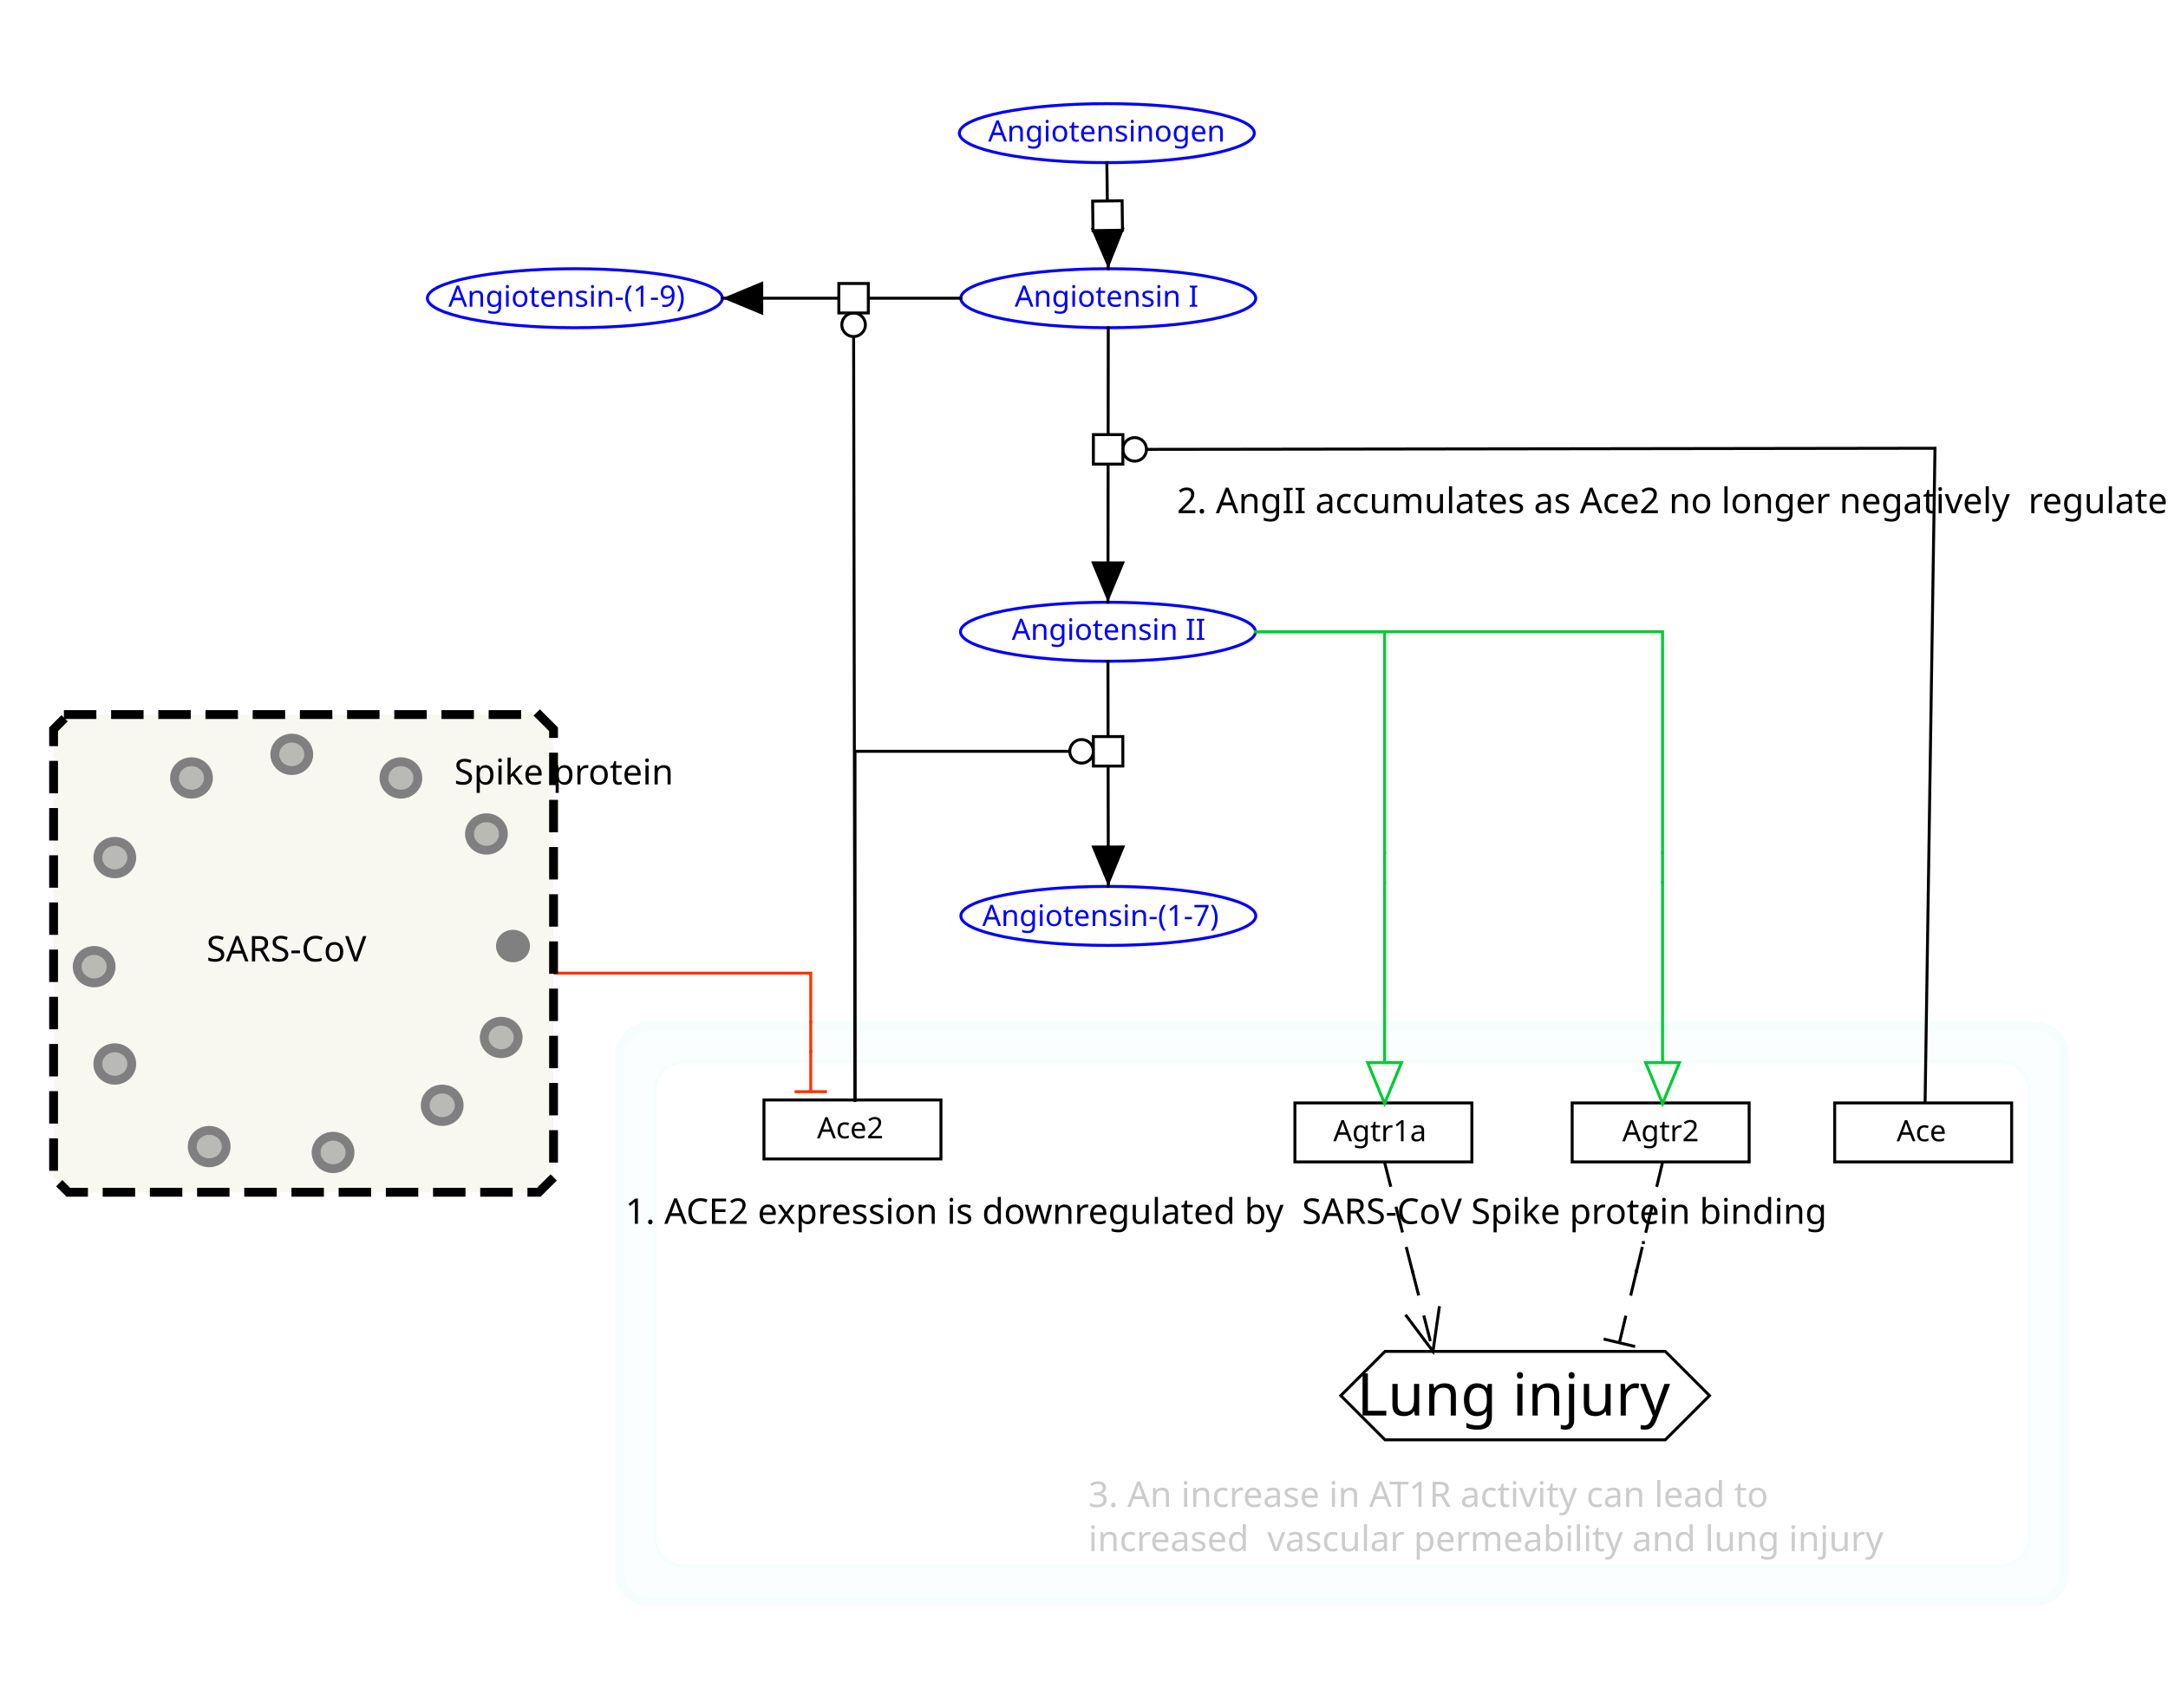
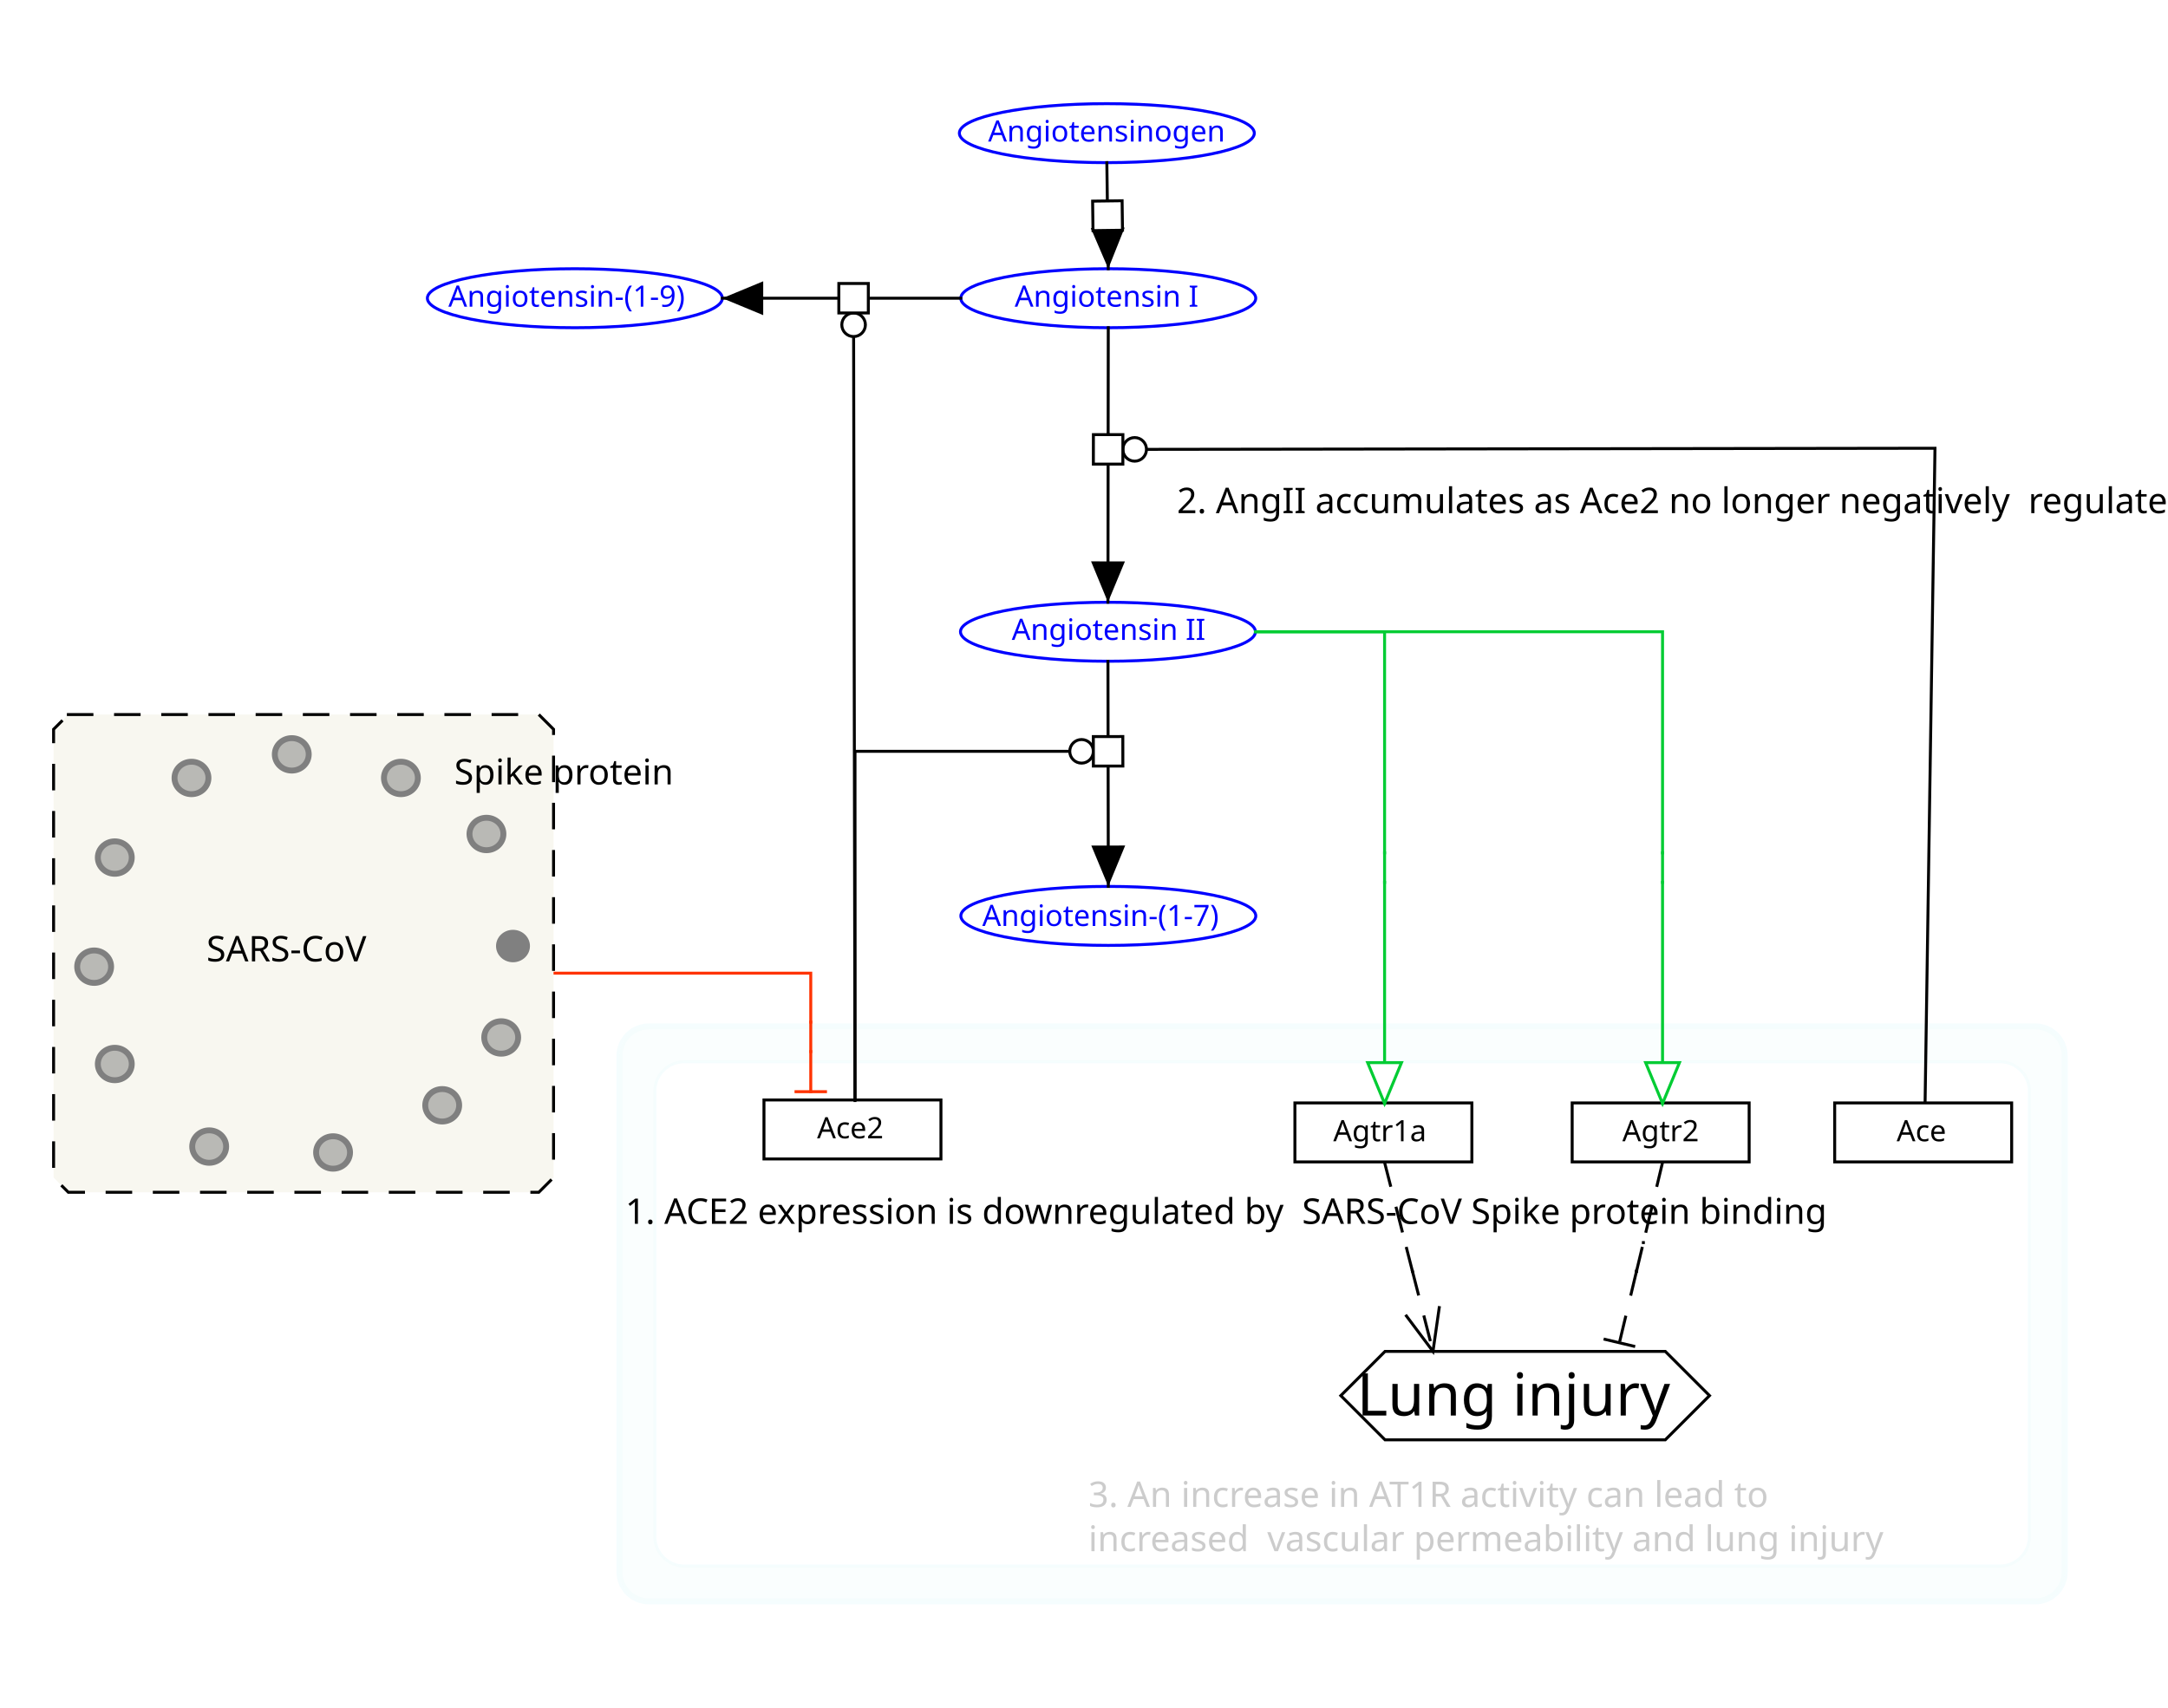
<svg xmlns="http://www.w3.org/2000/svg" fill-opacity="1" color-rendering="auto" color-interpolation="auto" text-rendering="auto" stroke="black" stroke-linecap="square" stroke-miterlimit="10" shape-rendering="auto" stroke-opacity="1" fill="black" stroke-dasharray="none" font-weight="normal" stroke-width="1" viewBox="0 0 735 579" font-family="'Dialog'" font-style="normal" stroke-linejoin="miter" font-size="12px" stroke-dashoffset="0" image-rendering="auto">
  <defs id="genericDefs" />
  <g />
  <defs id="genericDefs" />
  <g>
    <g fill="white" text-rendering="geometricPrecision" color-interpolation="linearRGB" color-rendering="optimizeQuality" stroke="white" image-rendering="optimizeQuality">
      <rect x="-1" width="737" height="581" y="-1" stroke="none" />
    </g>
    <g fill-opacity="0.031" fill="rgb(245,253,254)" text-rendering="geometricPrecision" color-rendering="optimizeQuality" image-rendering="optimizeQuality" stroke="rgb(245,253,254)" color-interpolation="linearRGB" stroke-opacity="0.031">
      <rect x="210" y="348.04" width="490" rx="10" ry="10" height="195" stroke="none" />
-       <rect x="210" y="348.04" fill-opacity="1" fill="none" width="490" rx="10" ry="10" height="195" stroke-width="3" stroke-opacity="1" />
+       <rect x="210" y="348.04" fill-opacity="1" fill="none" width="490" rx="10" ry="10" height="195" stroke-width="2" stroke-opacity="1" />
      <rect x="222" y="360.04" fill-opacity="1" fill="none" width="466" rx="10" ry="10" height="171" stroke-opacity="1" />
      <path d="M678 360.04 C683.523 360.04 688 364.517 688 370.04 L688 521.04 C688 526.563 683.523 531.04 678 531.04 L232 531.04 C226.477 531.04 222 526.563 222 521.04 L222 370.04 C222 364.517 226.477 360.04 232 360.04 ZM220 348.04 C214.477 348.04 210 352.517 210 358.04 L210 533.04 C210 538.563 214.477 543.04 220 543.04 L690 543.04 C695.523 543.04 700 538.563 700 533.04 L700 358.04 C700 352.517 695.523 348.04 690 348.04 Z" fill-opacity="0.498" stroke-opacity="0.498" stroke="none" />
    </g>
    <g fill="rgb(204,204,204)" text-rendering="geometricPrecision" color-rendering="optimizeQuality" image-rendering="optimizeQuality" font-family="sans-serif" stroke="rgb(204,204,204)" color-interpolation="linearRGB">
      <text x="369" xml:space="preserve" y="511" stroke="none">3. An increase in AT1R activity can lead to </text>
      <text x="369" xml:space="preserve" y="526" stroke="none">increased  vascular permeability and lung injury</text>
      <ellipse rx="50" fill="white" ry="10" cx="375.62" cy="214.226" stroke="none" />
      <ellipse rx="50" fill="none" ry="10" cx="375.62" cy="214.226" stroke="blue" />
      <text fill="blue" x="343" xml:space="preserve" font-size="10px" y="217" stroke="none">Angiotensin II</text>
      <ellipse rx="50" fill="white" ry="10" cx="375.728" cy="101.126" stroke="none" />
      <ellipse rx="50" fill="none" ry="10" cx="375.728" cy="101.126" stroke="blue" />
      <text fill="blue" x="344" xml:space="preserve" font-size="10px" y="104" stroke="none">Angiotensin I</text>
      <ellipse rx="50" fill="white" ry="10" cx="375.744" cy="310.582" stroke="none" />
      <ellipse rx="50" fill="none" ry="10" cx="375.744" cy="310.582" stroke="blue" />
      <text fill="blue" x="333" xml:space="preserve" font-size="10px" y="314" stroke="none">Angiotensin-(1-7)</text>
      <ellipse rx="50" fill="white" ry="10" cx="375.246" cy="45.152" stroke="none" />
      <ellipse rx="50" fill="none" ry="10" cx="375.246" cy="45.152" stroke="blue" />
      <text fill="blue" x="335" xml:space="preserve" font-size="10px" y="48" stroke="none">Angiotensinogen</text>
      <path fill="none" d="M375.728 111.126 L375.686 147.381" stroke="black" />
      <path fill="none" d="M375.675 157.381 L375.62 204.226" stroke="black" />
      <path fill="black" d="M369.896 190.362 L375.62 204.226 L381.377 190.375 Z" stroke="none" />
      <path fill="none" d="M652.644 374.186 L656 152 L380.68 152.387" stroke="black" />
      <circle fill="white" r="4" cx="384.68" cy="152.382" stroke="none" />
      <circle fill="none" r="4" cx="384.68" cy="152.382" stroke="black" />
      <path fill="none" d="M375.686 147.381 L375.686 147.381" stroke="black" />
      <path fill="none" d="M375.675 157.381 L375.675 157.381" stroke="black" />
      <rect x="370.68" y="147.381" transform="translate(375.6804,152.3815) rotate(90.0664) translate(-375.6804,-152.3815)" fill="white" width="10" height="10" stroke="none" />
      <rect x="370.68" y="147.381" transform="translate(375.6804,152.3815) rotate(90.0664) translate(-375.6804,-152.3815)" fill="none" width="10" height="10" stroke="black" />
    </g>
    <g font-size="10px" text-rendering="geometricPrecision" image-rendering="optimizeQuality" color-rendering="optimizeQuality" font-family="sans-serif" color-interpolation="linearRGB" font-weight="bold">
      <text x="375" xml:space="preserve" y="156" stroke="none" />
    </g>
    <g text-rendering="geometricPrecision" stroke-dasharray="8,8" color-interpolation="linearRGB" color-rendering="optimizeQuality" image-rendering="optimizeQuality">
      <path fill="none" d="M563.638 394.186 L557.138 421.356" />
      <path fill="none" d="M554.812 431.081 L549.01 455.333" />
      <line y2="456.496" fill="none" stroke-dasharray="none" x1="544.147" x2="553.872" y1="454.17" />
      <path fill="none" d="M557.138 421.356 L557.138 421.356" />
      <path fill="none" d="M554.812 431.081 L554.812 431.081" />
      <line y2="421.356" fill="none" x1="554.812" x2="557.138" y1="431.081" />
      <path stroke-dasharray="none" fill="none" d="M375.246 55.152 L375.42 68.139" />
      <path stroke-dasharray="none" fill="none" d="M375.554 78.138 L375.728 91.126" />
      <path stroke-dasharray="none" d="M369.803 77.346 L375.728 91.126 L381.282 77.192 Z" stroke="none" />
      <rect x="370.487" y="68.139" transform="translate(375.4869,73.1388) rotate(89.2315) translate(-375.4869,-73.1388)" fill="white" width="10" stroke-dasharray="none" height="10" stroke="none" />
      <rect x="370.487" y="68.139" transform="translate(375.4869,73.1388) rotate(89.2315) translate(-375.4869,-73.1388)" fill="none" width="10" stroke-dasharray="none" height="10" />
    </g>
    <g font-size="10px" text-rendering="geometricPrecision" image-rendering="optimizeQuality" color-rendering="optimizeQuality" font-family="sans-serif" color-interpolation="linearRGB" font-weight="bold">
      <text x="375" xml:space="preserve" y="77" stroke="none" />
    </g>
    <g fill="rgb(255,51,0)" text-rendering="geometricPrecision" color-interpolation="linearRGB" color-rendering="optimizeQuality" stroke="rgb(255,51,0)" image-rendering="optimizeQuality">
      <path fill="none" d="M173.917 326.3 L173.917 330 L274.864 330 L274.864 346.593" />
      <path fill="none" d="M274.864 356.593 L274.864 370.186" />
      <line y2="370.186" fill="none" x1="269.864" x2="279.864" y1="370.186" />
      <line y2="346.593" fill="none" x1="274.864" x2="274.864" y1="356.593" />
      <path fill="none" d="M375.62 224.226 L375.662 249.769" stroke="black" />
      <path fill="none" d="M375.678 259.769 L375.744 300.582" stroke="black" />
      <path fill="black" d="M369.981 286.733 L375.744 300.582 L381.462 286.715 Z" stroke="none" />
      <path fill="none" d="M289.864 373.186 L289.864 254.769 L370.67 254.777" stroke="black" />
      <circle fill="white" r="4" cx="366.67" cy="254.776" stroke="none" />
      <circle fill="none" r="4" cx="366.67" cy="254.776" stroke="black" />
      <rect x="370.67" y="249.769" transform="translate(375.6697,254.7688) rotate(89.9073) translate(-375.6697,-254.7688)" fill="white" width="10" height="10" stroke="none" />
      <rect x="370.67" y="249.769" transform="translate(375.6697,254.7688) rotate(89.9073) translate(-375.6697,-254.7688)" fill="none" width="10" height="10" stroke="black" />
    </g>
    <g font-size="10px" text-rendering="geometricPrecision" image-rendering="optimizeQuality" color-rendering="optimizeQuality" font-family="sans-serif" color-interpolation="linearRGB" font-weight="bold">
      <text x="375" xml:space="preserve" y="258" stroke="none" />
    </g>
    <g text-rendering="geometricPrecision" stroke-dasharray="8,8" color-interpolation="linearRGB" color-rendering="optimizeQuality" image-rendering="optimizeQuality">
      <path fill="none" d="M469.404 394.186 L476.368 421.375" />
      <path fill="none" d="M478.849 431.062 L485.812 458.251" />
      <path stroke-dasharray="none" fill="none" d="M476.813 446.25 L485.812 458.251 L487.934 443.402" />
      <line y2="421.375" fill="none" x1="478.849" x2="476.368" y1="431.062" />
    </g>
    <g fill-opacity="0.031" fill="rgb(128,128,128)" text-rendering="geometricPrecision" color-rendering="optimizeQuality" image-rendering="optimizeQuality" stroke="rgb(128,128,128)" color-interpolation="linearRGB" stroke-opacity="0.031">
      <rect x="63.167" y="288.8" width="76.5" rx="10" ry="10" height="68.5" stroke="none" />
    </g>
-     <g fill="gray" text-rendering="geometricPrecision" color-rendering="optimizeQuality" image-rendering="optimizeQuality" stroke="gray" color-interpolation="linearRGB" stroke-width="3">
+     <g fill="gray" text-rendering="geometricPrecision" color-rendering="optimizeQuality" image-rendering="optimizeQuality" stroke="gray" color-interpolation="linearRGB" stroke-width="2">
      <rect x="63.167" y="288.8" fill="none" width="76.5" rx="10" ry="10" height="68.5" />
      <rect x="75.167" y="300.8" fill="none" width="52.5" rx="10" ry="10" height="44.5" stroke-width="1" />
    </g>
    <g fill-opacity="0.498" fill="rgb(128,128,128)" text-rendering="geometricPrecision" color-rendering="optimizeQuality" image-rendering="optimizeQuality" stroke="rgb(128,128,128)" color-interpolation="linearRGB" stroke-opacity="0.498">
      <path d="M117.667 300.8 C123.19 300.8 127.667 305.277 127.667 310.8 L127.667 335.3 C127.667 340.823 123.19 345.3 117.667 345.3 L85.167 345.3 C79.644 345.3 75.167 340.823 75.167 335.3 L75.167 310.8 C75.167 305.277 79.644 300.8 85.167 300.8 ZM73.167 288.8 C67.644 288.8 63.167 293.277 63.167 298.8 L63.167 347.3 C63.167 352.823 67.644 357.3 73.167 357.3 L129.667 357.3 C135.19 357.3 139.667 352.823 139.667 347.3 L139.667 298.8 C139.667 293.277 135.19 288.8 129.667 288.8 Z" stroke="none" />
    </g>
    <g fill="rgb(255,204,0)" text-rendering="geometricPrecision" color-rendering="optimizeQuality" image-rendering="optimizeQuality" font-family="sans-serif" stroke="rgb(255,204,0)" color-interpolation="linearRGB">
      <text x="63" xml:space="preserve" y="296" stroke="none"> </text>
    </g>
    <g fill-opacity="0" fill="rgb(0,0,0)" text-rendering="geometricPrecision" color-rendering="optimizeQuality" image-rendering="optimizeQuality" stroke="rgb(0,0,0)" color-interpolation="linearRGB" stroke-opacity="0">
      <path d="M454.562 473.251 L469.562 458.251 L564.562 458.251 L579.562 473.251 L564.562 488.251 L469.562 488.251 Z" stroke="none" fill-rule="evenodd" />
    </g>
    <g text-rendering="geometricPrecision" color-rendering="optimizeQuality" color-interpolation="linearRGB" image-rendering="optimizeQuality">
      <path fill="none" d="M454.562 473.251 L469.562 458.251 L564.562 458.251 L579.562 473.251 L564.562 488.251 L469.562 488.251 Z" fill-rule="evenodd" />
      <text x="460" xml:space="preserve" font-size="20px" y="480" font-family="sans-serif" stroke="none">Lung injury</text>
      <rect fill="white" x="439" width="60" height="20" y="374" stroke="none" />
      <rect fill="none" x="439" width="60" height="20" y="374" />
      <text x="452" xml:space="preserve" font-size="10px" y="387" font-family="sans-serif" stroke="none">Agtr1a</text>
      <rect fill="white" x="259" width="60" height="20" y="373" stroke="none" />
      <rect fill="none" x="259" width="60" height="20" y="373" />
      <text x="277" xml:space="preserve" font-size="10px" y="386" font-family="sans-serif" stroke="none">Ace2</text>
      <rect fill="white" x="622" width="60" height="20" y="374" stroke="none" />
      <rect fill="none" x="622" width="60" height="20" y="374" />
      <text x="643" xml:space="preserve" font-size="10px" y="387" font-family="sans-serif" stroke="none">Ace</text>
      <rect fill="white" x="533" width="60" height="20" y="374" stroke="none" />
      <rect fill="none" x="533" width="60" height="20" y="374" />
      <text x="550" xml:space="preserve" font-size="10px" y="387" font-family="sans-serif" stroke="none">Agtr2</text>
      <path fill="rgb(248,247,240)" d="M23.167 242.3 L182.667 242.3 L187.667 247.3 L187.667 399.3 L182.667 404.3 L23.167 404.3 L18.167 399.3 L18.167 247.3 Z" fill-rule="evenodd" stroke="none" />
-       <path fill="none" stroke-width="3" stroke-dasharray="8,8" d="M23.167 242.3 L182.667 242.3 L187.667 247.3 L187.667 399.3 L182.667 404.3 L23.167 404.3 L18.167 399.3 L18.167 247.3 Z" fill-rule="evenodd" />
+       <path fill="none" stroke-dasharray="8,8" d="M23.167 242.3 L182.667 242.3 L187.667 247.3 L187.667 399.3 L182.667 404.3 L23.167 404.3 L18.167 399.3 L18.167 247.3 Z" fill-rule="evenodd" />
      <text x="70" xml:space="preserve" y="326" font-family="sans-serif" stroke="none">SARS-CoV</text>
      <ellipse rx="5.75" fill="gray" ry="5.5" cx="173.917" cy="320.8" stroke="none" />
      <text fill="red" x="171" xml:space="preserve" y="325" font-family="sans-serif" stroke="none"> </text>
    </g>
    <g fill-opacity="0.031" fill="rgb(128,128,128)" text-rendering="geometricPrecision" color-rendering="optimizeQuality" image-rendering="optimizeQuality" stroke="rgb(128,128,128)" color-interpolation="linearRGB" stroke-opacity="0.031">
      <rect x="164.167" y="346.3" width="11.5" rx="10" ry="10" height="11" stroke="none" />
    </g>
-     <g fill="gray" text-rendering="geometricPrecision" color-rendering="optimizeQuality" image-rendering="optimizeQuality" stroke="gray" color-interpolation="linearRGB" stroke-width="3">
+     <g fill="gray" text-rendering="geometricPrecision" color-rendering="optimizeQuality" image-rendering="optimizeQuality" stroke="gray" color-interpolation="linearRGB" stroke-width="2">
      <rect x="164.167" y="346.3" fill="none" width="11.5" rx="10" ry="10" height="11" />
    </g>
    <g fill-opacity="0.498" fill="rgb(128,128,128)" text-rendering="geometricPrecision" color-rendering="optimizeQuality" image-rendering="optimizeQuality" stroke="rgb(128,128,128)" color-interpolation="linearRGB" stroke-opacity="0.498">
      <path d="M169.917 346.3 C166.741 346.3 164.167 348.762 164.167 351.8 C164.167 354.837 166.741 357.3 169.917 357.3 C173.093 357.3 175.667 354.837 175.667 351.8 C175.667 348.762 173.093 346.3 169.917 346.3 Z" stroke="none" />
    </g>
    <g font-size="8px" fill="red" text-rendering="geometricPrecision" image-rendering="optimizeQuality" color-rendering="optimizeQuality" font-family="sans-serif" stroke="red" color-interpolation="linearRGB">
      <text x="164" xml:space="preserve" y="351" stroke="none"> </text>
    </g>
    <g fill-opacity="0.031" fill="rgb(128,128,128)" text-rendering="geometricPrecision" color-rendering="optimizeQuality" image-rendering="optimizeQuality" stroke="rgb(128,128,128)" color-interpolation="linearRGB" stroke-opacity="0.031">
      <rect x="144.167" y="369.3" width="11.5" rx="10" ry="10" height="11" stroke="none" />
    </g>
-     <g fill="gray" text-rendering="geometricPrecision" color-rendering="optimizeQuality" image-rendering="optimizeQuality" stroke="gray" color-interpolation="linearRGB" stroke-width="3">
+     <g fill="gray" text-rendering="geometricPrecision" color-rendering="optimizeQuality" image-rendering="optimizeQuality" stroke="gray" color-interpolation="linearRGB" stroke-width="2">
      <rect x="144.167" y="369.3" fill="none" width="11.5" rx="10" ry="10" height="11" />
    </g>
    <g fill-opacity="0.498" fill="rgb(128,128,128)" text-rendering="geometricPrecision" color-rendering="optimizeQuality" image-rendering="optimizeQuality" stroke="rgb(128,128,128)" color-interpolation="linearRGB" stroke-opacity="0.498">
      <path d="M149.917 369.3 C146.741 369.3 144.167 371.762 144.167 374.8 C144.167 377.837 146.741 380.3 149.917 380.3 C153.093 380.3 155.667 377.837 155.667 374.8 C155.667 371.762 153.093 369.3 149.917 369.3 Z" stroke="none" />
    </g>
    <g font-size="8px" fill="red" text-rendering="geometricPrecision" image-rendering="optimizeQuality" color-rendering="optimizeQuality" font-family="sans-serif" stroke="red" color-interpolation="linearRGB">
      <text x="144" xml:space="preserve" y="374" stroke="none"> </text>
    </g>
    <g fill-opacity="0.031" fill="rgb(128,128,128)" text-rendering="geometricPrecision" color-rendering="optimizeQuality" image-rendering="optimizeQuality" stroke="rgb(128,128,128)" color-interpolation="linearRGB" stroke-opacity="0.031">
      <rect x="159.167" y="277.3" width="11.5" rx="10" ry="10" height="11" stroke="none" />
    </g>
-     <g fill="gray" text-rendering="geometricPrecision" color-rendering="optimizeQuality" image-rendering="optimizeQuality" stroke="gray" color-interpolation="linearRGB" stroke-width="3">
+     <g fill="gray" text-rendering="geometricPrecision" color-rendering="optimizeQuality" image-rendering="optimizeQuality" stroke="gray" color-interpolation="linearRGB" stroke-width="2">
      <rect x="159.167" y="277.3" fill="none" width="11.5" rx="10" ry="10" height="11" />
    </g>
    <g fill-opacity="0.498" fill="rgb(128,128,128)" text-rendering="geometricPrecision" color-rendering="optimizeQuality" image-rendering="optimizeQuality" stroke="rgb(128,128,128)" color-interpolation="linearRGB" stroke-opacity="0.498">
      <path d="M164.917 277.3 C161.741 277.3 159.167 279.762 159.167 282.8 C159.167 285.837 161.741 288.3 164.917 288.3 C168.093 288.3 170.667 285.837 170.667 282.8 C170.667 279.762 168.093 277.3 164.917 277.3 Z" stroke="none" />
    </g>
    <g font-size="8px" fill="red" text-rendering="geometricPrecision" image-rendering="optimizeQuality" color-rendering="optimizeQuality" font-family="sans-serif" stroke="red" color-interpolation="linearRGB">
      <text x="159" xml:space="preserve" y="282" stroke="none"> </text>
    </g>
    <g fill-opacity="0.031" fill="rgb(128,128,128)" text-rendering="geometricPrecision" color-rendering="optimizeQuality" image-rendering="optimizeQuality" stroke="rgb(128,128,128)" color-interpolation="linearRGB" stroke-opacity="0.031">
      <rect x="33.167" y="355.3" width="11.5" rx="10" ry="10" height="11" stroke="none" />
    </g>
-     <g fill="gray" text-rendering="geometricPrecision" color-rendering="optimizeQuality" image-rendering="optimizeQuality" stroke="gray" color-interpolation="linearRGB" stroke-width="3">
+     <g fill="gray" text-rendering="geometricPrecision" color-rendering="optimizeQuality" image-rendering="optimizeQuality" stroke="gray" color-interpolation="linearRGB" stroke-width="2">
      <rect x="33.167" y="355.3" fill="none" width="11.5" rx="10" ry="10" height="11" />
    </g>
    <g fill-opacity="0.498" fill="rgb(128,128,128)" text-rendering="geometricPrecision" color-rendering="optimizeQuality" image-rendering="optimizeQuality" stroke="rgb(128,128,128)" color-interpolation="linearRGB" stroke-opacity="0.498">
      <path d="M38.917 355.3 C35.741 355.3 33.167 357.762 33.167 360.8 C33.167 363.837 35.741 366.3 38.917 366.3 C42.093 366.3 44.667 363.837 44.667 360.8 C44.667 357.762 42.093 355.3 38.917 355.3 Z" stroke="none" />
    </g>
    <g font-size="8px" fill="red" text-rendering="geometricPrecision" image-rendering="optimizeQuality" color-rendering="optimizeQuality" font-family="sans-serif" stroke="red" color-interpolation="linearRGB">
      <text x="33" xml:space="preserve" y="360" stroke="none"> </text>
    </g>
    <g fill-opacity="0.031" fill="rgb(128,128,128)" text-rendering="geometricPrecision" color-rendering="optimizeQuality" image-rendering="optimizeQuality" stroke="rgb(128,128,128)" color-interpolation="linearRGB" stroke-opacity="0.031">
      <rect x="26.167" y="322.3" width="11.5" rx="10" ry="10" height="11" stroke="none" />
    </g>
-     <g fill="gray" text-rendering="geometricPrecision" color-rendering="optimizeQuality" image-rendering="optimizeQuality" stroke="gray" color-interpolation="linearRGB" stroke-width="3">
+     <g fill="gray" text-rendering="geometricPrecision" color-rendering="optimizeQuality" image-rendering="optimizeQuality" stroke="gray" color-interpolation="linearRGB" stroke-width="2">
      <rect x="26.167" y="322.3" fill="none" width="11.5" rx="10" ry="10" height="11" />
    </g>
    <g fill-opacity="0.498" fill="rgb(128,128,128)" text-rendering="geometricPrecision" color-rendering="optimizeQuality" image-rendering="optimizeQuality" stroke="rgb(128,128,128)" color-interpolation="linearRGB" stroke-opacity="0.498">
      <path d="M31.917 322.3 C28.741 322.3 26.167 324.762 26.167 327.8 C26.167 330.837 28.741 333.3 31.917 333.3 C35.093 333.3 37.667 330.837 37.667 327.8 C37.667 324.762 35.093 322.3 31.917 322.3 Z" stroke="none" />
    </g>
    <g font-size="8px" fill="red" text-rendering="geometricPrecision" image-rendering="optimizeQuality" color-rendering="optimizeQuality" font-family="sans-serif" stroke="red" color-interpolation="linearRGB">
      <text x="26" xml:space="preserve" y="327" stroke="none"> </text>
    </g>
    <g fill-opacity="0.031" fill="rgb(128,128,128)" text-rendering="geometricPrecision" color-rendering="optimizeQuality" image-rendering="optimizeQuality" stroke="rgb(128,128,128)" color-interpolation="linearRGB" stroke-opacity="0.031">
      <rect x="33.167" y="285.3" width="11.5" rx="10" ry="10" height="11" stroke="none" />
    </g>
-     <g fill="gray" text-rendering="geometricPrecision" color-rendering="optimizeQuality" image-rendering="optimizeQuality" stroke="gray" color-interpolation="linearRGB" stroke-width="3">
+     <g fill="gray" text-rendering="geometricPrecision" color-rendering="optimizeQuality" image-rendering="optimizeQuality" stroke="gray" color-interpolation="linearRGB" stroke-width="2">
      <rect x="33.167" y="285.3" fill="none" width="11.5" rx="10" ry="10" height="11" />
    </g>
    <g fill-opacity="0.498" fill="rgb(128,128,128)" text-rendering="geometricPrecision" color-rendering="optimizeQuality" image-rendering="optimizeQuality" stroke="rgb(128,128,128)" color-interpolation="linearRGB" stroke-opacity="0.498">
      <path d="M38.917 285.3 C35.741 285.3 33.167 287.762 33.167 290.8 C33.167 293.837 35.741 296.3 38.917 296.3 C42.093 296.3 44.667 293.837 44.667 290.8 C44.667 287.762 42.093 285.3 38.917 285.3 Z" stroke="none" />
    </g>
    <g font-size="8px" fill="red" text-rendering="geometricPrecision" image-rendering="optimizeQuality" color-rendering="optimizeQuality" font-family="sans-serif" stroke="red" color-interpolation="linearRGB">
      <text x="33" xml:space="preserve" y="290" stroke="none"> </text>
    </g>
    <g fill-opacity="0.031" fill="rgb(128,128,128)" text-rendering="geometricPrecision" color-rendering="optimizeQuality" image-rendering="optimizeQuality" stroke="rgb(128,128,128)" color-interpolation="linearRGB" stroke-opacity="0.031">
      <rect x="59.167" y="258.3" width="11.5" rx="10" ry="10" height="11" stroke="none" />
    </g>
-     <g fill="gray" text-rendering="geometricPrecision" color-rendering="optimizeQuality" image-rendering="optimizeQuality" stroke="gray" color-interpolation="linearRGB" stroke-width="3">
+     <g fill="gray" text-rendering="geometricPrecision" color-rendering="optimizeQuality" image-rendering="optimizeQuality" stroke="gray" color-interpolation="linearRGB" stroke-width="2">
      <rect x="59.167" y="258.3" fill="none" width="11.5" rx="10" ry="10" height="11" />
    </g>
    <g fill-opacity="0.498" fill="rgb(128,128,128)" text-rendering="geometricPrecision" color-rendering="optimizeQuality" image-rendering="optimizeQuality" stroke="rgb(128,128,128)" color-interpolation="linearRGB" stroke-opacity="0.498">
      <path d="M64.917 258.3 C61.741 258.3 59.167 260.762 59.167 263.8 C59.167 266.837 61.741 269.3 64.917 269.3 C68.093 269.3 70.667 266.837 70.667 263.8 C70.667 260.762 68.093 258.3 64.917 258.3 Z" stroke="none" />
    </g>
    <g font-size="8px" fill="red" text-rendering="geometricPrecision" image-rendering="optimizeQuality" color-rendering="optimizeQuality" font-family="sans-serif" stroke="red" color-interpolation="linearRGB">
      <text x="59" xml:space="preserve" y="263" stroke="none"> </text>
    </g>
    <g fill-opacity="0.031" fill="rgb(128,128,128)" text-rendering="geometricPrecision" color-rendering="optimizeQuality" image-rendering="optimizeQuality" stroke="rgb(128,128,128)" color-interpolation="linearRGB" stroke-opacity="0.031">
      <rect x="93.167" y="250.3" width="11.5" rx="10" ry="10" height="11" stroke="none" />
    </g>
-     <g fill="gray" text-rendering="geometricPrecision" color-rendering="optimizeQuality" image-rendering="optimizeQuality" stroke="gray" color-interpolation="linearRGB" stroke-width="3">
+     <g fill="gray" text-rendering="geometricPrecision" color-rendering="optimizeQuality" image-rendering="optimizeQuality" stroke="gray" color-interpolation="linearRGB" stroke-width="2">
      <rect x="93.167" y="250.3" fill="none" width="11.5" rx="10" ry="10" height="11" />
    </g>
    <g fill-opacity="0.498" fill="rgb(128,128,128)" text-rendering="geometricPrecision" color-rendering="optimizeQuality" image-rendering="optimizeQuality" stroke="rgb(128,128,128)" color-interpolation="linearRGB" stroke-opacity="0.498">
      <path d="M98.917 250.3 C95.741 250.3 93.167 252.762 93.167 255.8 C93.167 258.837 95.741 261.3 98.917 261.3 C102.093 261.3 104.667 258.837 104.667 255.8 C104.667 252.762 102.093 250.3 98.917 250.3 Z" stroke="none" />
    </g>
    <g font-size="8px" fill="red" text-rendering="geometricPrecision" image-rendering="optimizeQuality" color-rendering="optimizeQuality" font-family="sans-serif" stroke="red" color-interpolation="linearRGB">
      <text x="93" xml:space="preserve" y="255" stroke="none"> </text>
    </g>
    <g fill-opacity="0.031" fill="rgb(128,128,128)" text-rendering="geometricPrecision" color-rendering="optimizeQuality" image-rendering="optimizeQuality" stroke="rgb(128,128,128)" color-interpolation="linearRGB" stroke-opacity="0.031">
      <rect x="130.167" y="258.3" width="11.5" rx="10" ry="10" height="11" stroke="none" />
    </g>
-     <g fill="gray" text-rendering="geometricPrecision" color-rendering="optimizeQuality" image-rendering="optimizeQuality" stroke="gray" color-interpolation="linearRGB" stroke-width="3">
+     <g fill="gray" text-rendering="geometricPrecision" color-rendering="optimizeQuality" image-rendering="optimizeQuality" stroke="gray" color-interpolation="linearRGB" stroke-width="2">
      <rect x="130.167" y="258.3" fill="none" width="11.5" rx="10" ry="10" height="11" />
    </g>
    <g fill-opacity="0.498" fill="rgb(128,128,128)" text-rendering="geometricPrecision" color-rendering="optimizeQuality" image-rendering="optimizeQuality" stroke="rgb(128,128,128)" color-interpolation="linearRGB" stroke-opacity="0.498">
      <path d="M135.917 258.3 C132.741 258.3 130.167 260.762 130.167 263.8 C130.167 266.837 132.741 269.3 135.917 269.3 C139.093 269.3 141.667 266.837 141.667 263.8 C141.667 260.762 139.093 258.3 135.917 258.3 Z" stroke="none" />
    </g>
    <g font-size="8px" fill="red" text-rendering="geometricPrecision" image-rendering="optimizeQuality" color-rendering="optimizeQuality" font-family="sans-serif" stroke="red" color-interpolation="linearRGB">
      <text x="130" xml:space="preserve" y="263" stroke="none"> </text>
    </g>
    <g fill-opacity="0.031" fill="rgb(128,128,128)" text-rendering="geometricPrecision" color-rendering="optimizeQuality" image-rendering="optimizeQuality" stroke="rgb(128,128,128)" color-interpolation="linearRGB" stroke-opacity="0.031">
      <rect x="65.167" y="383.3" width="11.5" rx="10" ry="10" height="11" stroke="none" />
    </g>
-     <g fill="gray" text-rendering="geometricPrecision" color-rendering="optimizeQuality" image-rendering="optimizeQuality" stroke="gray" color-interpolation="linearRGB" stroke-width="3">
+     <g fill="gray" text-rendering="geometricPrecision" color-rendering="optimizeQuality" image-rendering="optimizeQuality" stroke="gray" color-interpolation="linearRGB" stroke-width="2">
      <rect x="65.167" y="383.3" fill="none" width="11.5" rx="10" ry="10" height="11" />
    </g>
    <g fill-opacity="0.498" fill="rgb(128,128,128)" text-rendering="geometricPrecision" color-rendering="optimizeQuality" image-rendering="optimizeQuality" stroke="rgb(128,128,128)" color-interpolation="linearRGB" stroke-opacity="0.498">
      <path d="M70.917 383.3 C67.741 383.3 65.167 385.762 65.167 388.8 C65.167 391.837 67.741 394.3 70.917 394.3 C74.093 394.3 76.667 391.837 76.667 388.8 C76.667 385.762 74.093 383.3 70.917 383.3 Z" stroke="none" />
    </g>
    <g font-size="8px" fill="red" text-rendering="geometricPrecision" image-rendering="optimizeQuality" color-rendering="optimizeQuality" font-family="sans-serif" stroke="red" color-interpolation="linearRGB">
      <text x="65" xml:space="preserve" y="388" stroke="none"> </text>
    </g>
    <g fill-opacity="0.031" fill="rgb(128,128,128)" text-rendering="geometricPrecision" color-rendering="optimizeQuality" image-rendering="optimizeQuality" stroke="rgb(128,128,128)" color-interpolation="linearRGB" stroke-opacity="0.031">
      <rect x="107.167" y="385.3" width="11.5" rx="10" ry="10" height="11" stroke="none" />
    </g>
-     <g fill="gray" text-rendering="geometricPrecision" color-rendering="optimizeQuality" image-rendering="optimizeQuality" stroke="gray" color-interpolation="linearRGB" stroke-width="3">
+     <g fill="gray" text-rendering="geometricPrecision" color-rendering="optimizeQuality" image-rendering="optimizeQuality" stroke="gray" color-interpolation="linearRGB" stroke-width="2">
      <rect x="107.167" y="385.3" fill="none" width="11.5" rx="10" ry="10" height="11" />
    </g>
    <g fill-opacity="0.498" fill="rgb(128,128,128)" text-rendering="geometricPrecision" color-rendering="optimizeQuality" image-rendering="optimizeQuality" stroke="rgb(128,128,128)" color-interpolation="linearRGB" stroke-opacity="0.498">
      <path d="M112.917 385.3 C109.741 385.3 107.167 387.762 107.167 390.8 C107.167 393.837 109.741 396.3 112.917 396.3 C116.093 396.3 118.667 393.837 118.667 390.8 C118.667 387.762 116.093 385.3 112.917 385.3 Z" stroke="none" />
    </g>
    <g font-size="8px" fill="red" text-rendering="geometricPrecision" image-rendering="optimizeQuality" color-rendering="optimizeQuality" font-family="sans-serif" stroke="red" color-interpolation="linearRGB">
      <text x="107" xml:space="preserve" y="390" stroke="none"> </text>
    </g>
    <g fill="rgb(0,204,51)" text-rendering="geometricPrecision" color-interpolation="linearRGB" color-rendering="optimizeQuality" stroke="rgb(0,204,51)" image-rendering="optimizeQuality">
      <path fill="none" d="M425.62 214.226 L469.404 214.226 L469.404 289.206" />
      <path fill="none" d="M469.404 299.206 L469.404 374.186" />
      <path fill="white" d="M469.404 374.186 L463.664 360.328 L475.145 360.328 Z" stroke="none" />
      <path fill="none" d="M469.404 374.186 L463.664 360.328 L475.145 360.328 Z" />
      <line y2="289.206" fill="none" x1="469.404" x2="469.404" y1="299.206" />
      <path fill="none" d="M425.62 214.226 L563.638 214.226 L563.638 289.206" />
      <path fill="none" d="M563.638 299.206 L563.638 374.186" />
      <path fill="white" d="M563.638 374.186 L557.898 360.328 L569.379 360.328 Z" stroke="none" />
      <path fill="none" d="M563.638 374.186 L557.898 360.328 L569.379 360.328 Z" />
      <line y2="289.206" fill="none" x1="563.638" x2="563.638" y1="299.206" />
      <ellipse rx="50" fill="white" ry="10" cx="194.887" cy="101.126" stroke="none" />
      <ellipse rx="50" fill="none" ry="10" cx="194.887" cy="101.126" stroke="blue" />
    </g>
    <g font-size="10px" fill="blue" text-rendering="geometricPrecision" image-rendering="optimizeQuality" color-rendering="optimizeQuality" font-family="sans-serif" stroke="blue" color-interpolation="linearRGB">
      <text x="152" xml:space="preserve" y="104" stroke="none">Angiotensin-(1-9)</text>
    </g>
    <g text-rendering="geometricPrecision" color-rendering="optimizeQuality" color-interpolation="linearRGB" image-rendering="optimizeQuality">
      <path fill="none" d="M325.728 101.126 L294.381 101.126" />
      <path fill="none" d="M284.381 101.126 L244.887 101.126" />
      <path d="M258.745 95.386 L244.887 101.126 L258.745 106.866 Z" stroke="none" />
      <path fill="none" d="M289.864 373.186 L289.381 106.126" />
      <circle fill="white" r="4" cx="289.389" cy="110.126" stroke="none" />
      <circle fill="none" r="4" cx="289.389" cy="110.126" />
      <rect x="284.381" y="96.126" transform="translate(289.3813,101.1259) rotate(180) translate(-289.3813,-101.1259)" fill="white" width="10" height="10" stroke="none" />
      <rect fill="none" x="284.381" width="10" height="10" y="96.126" transform="translate(289.3813,101.1259) rotate(180) translate(-289.3813,-101.1259)" />
      <text x="289" font-size="10px" y="105" font-family="sans-serif" stroke="none" font-weight="bold" xml:space="preserve" />
+       <text x="212" xml:space="preserve" y="415" stroke="none">1. ACE2 expression is downregulated by  SARS-CoV Spike protein binding</text>
      <text x="154" xml:space="preserve" y="266" stroke="none">Spike protein</text>
-       <text x="212" xml:space="preserve" y="415" stroke="none">1. ACE2 expression is downregulated by  SARS-CoV Spike protein binding</text>
      <text x="399" xml:space="preserve" y="174" stroke="none">2. AngII accumulates as Ace2 no longer negatively  regulates AngII production</text>
    </g>
  </g>
</svg>
